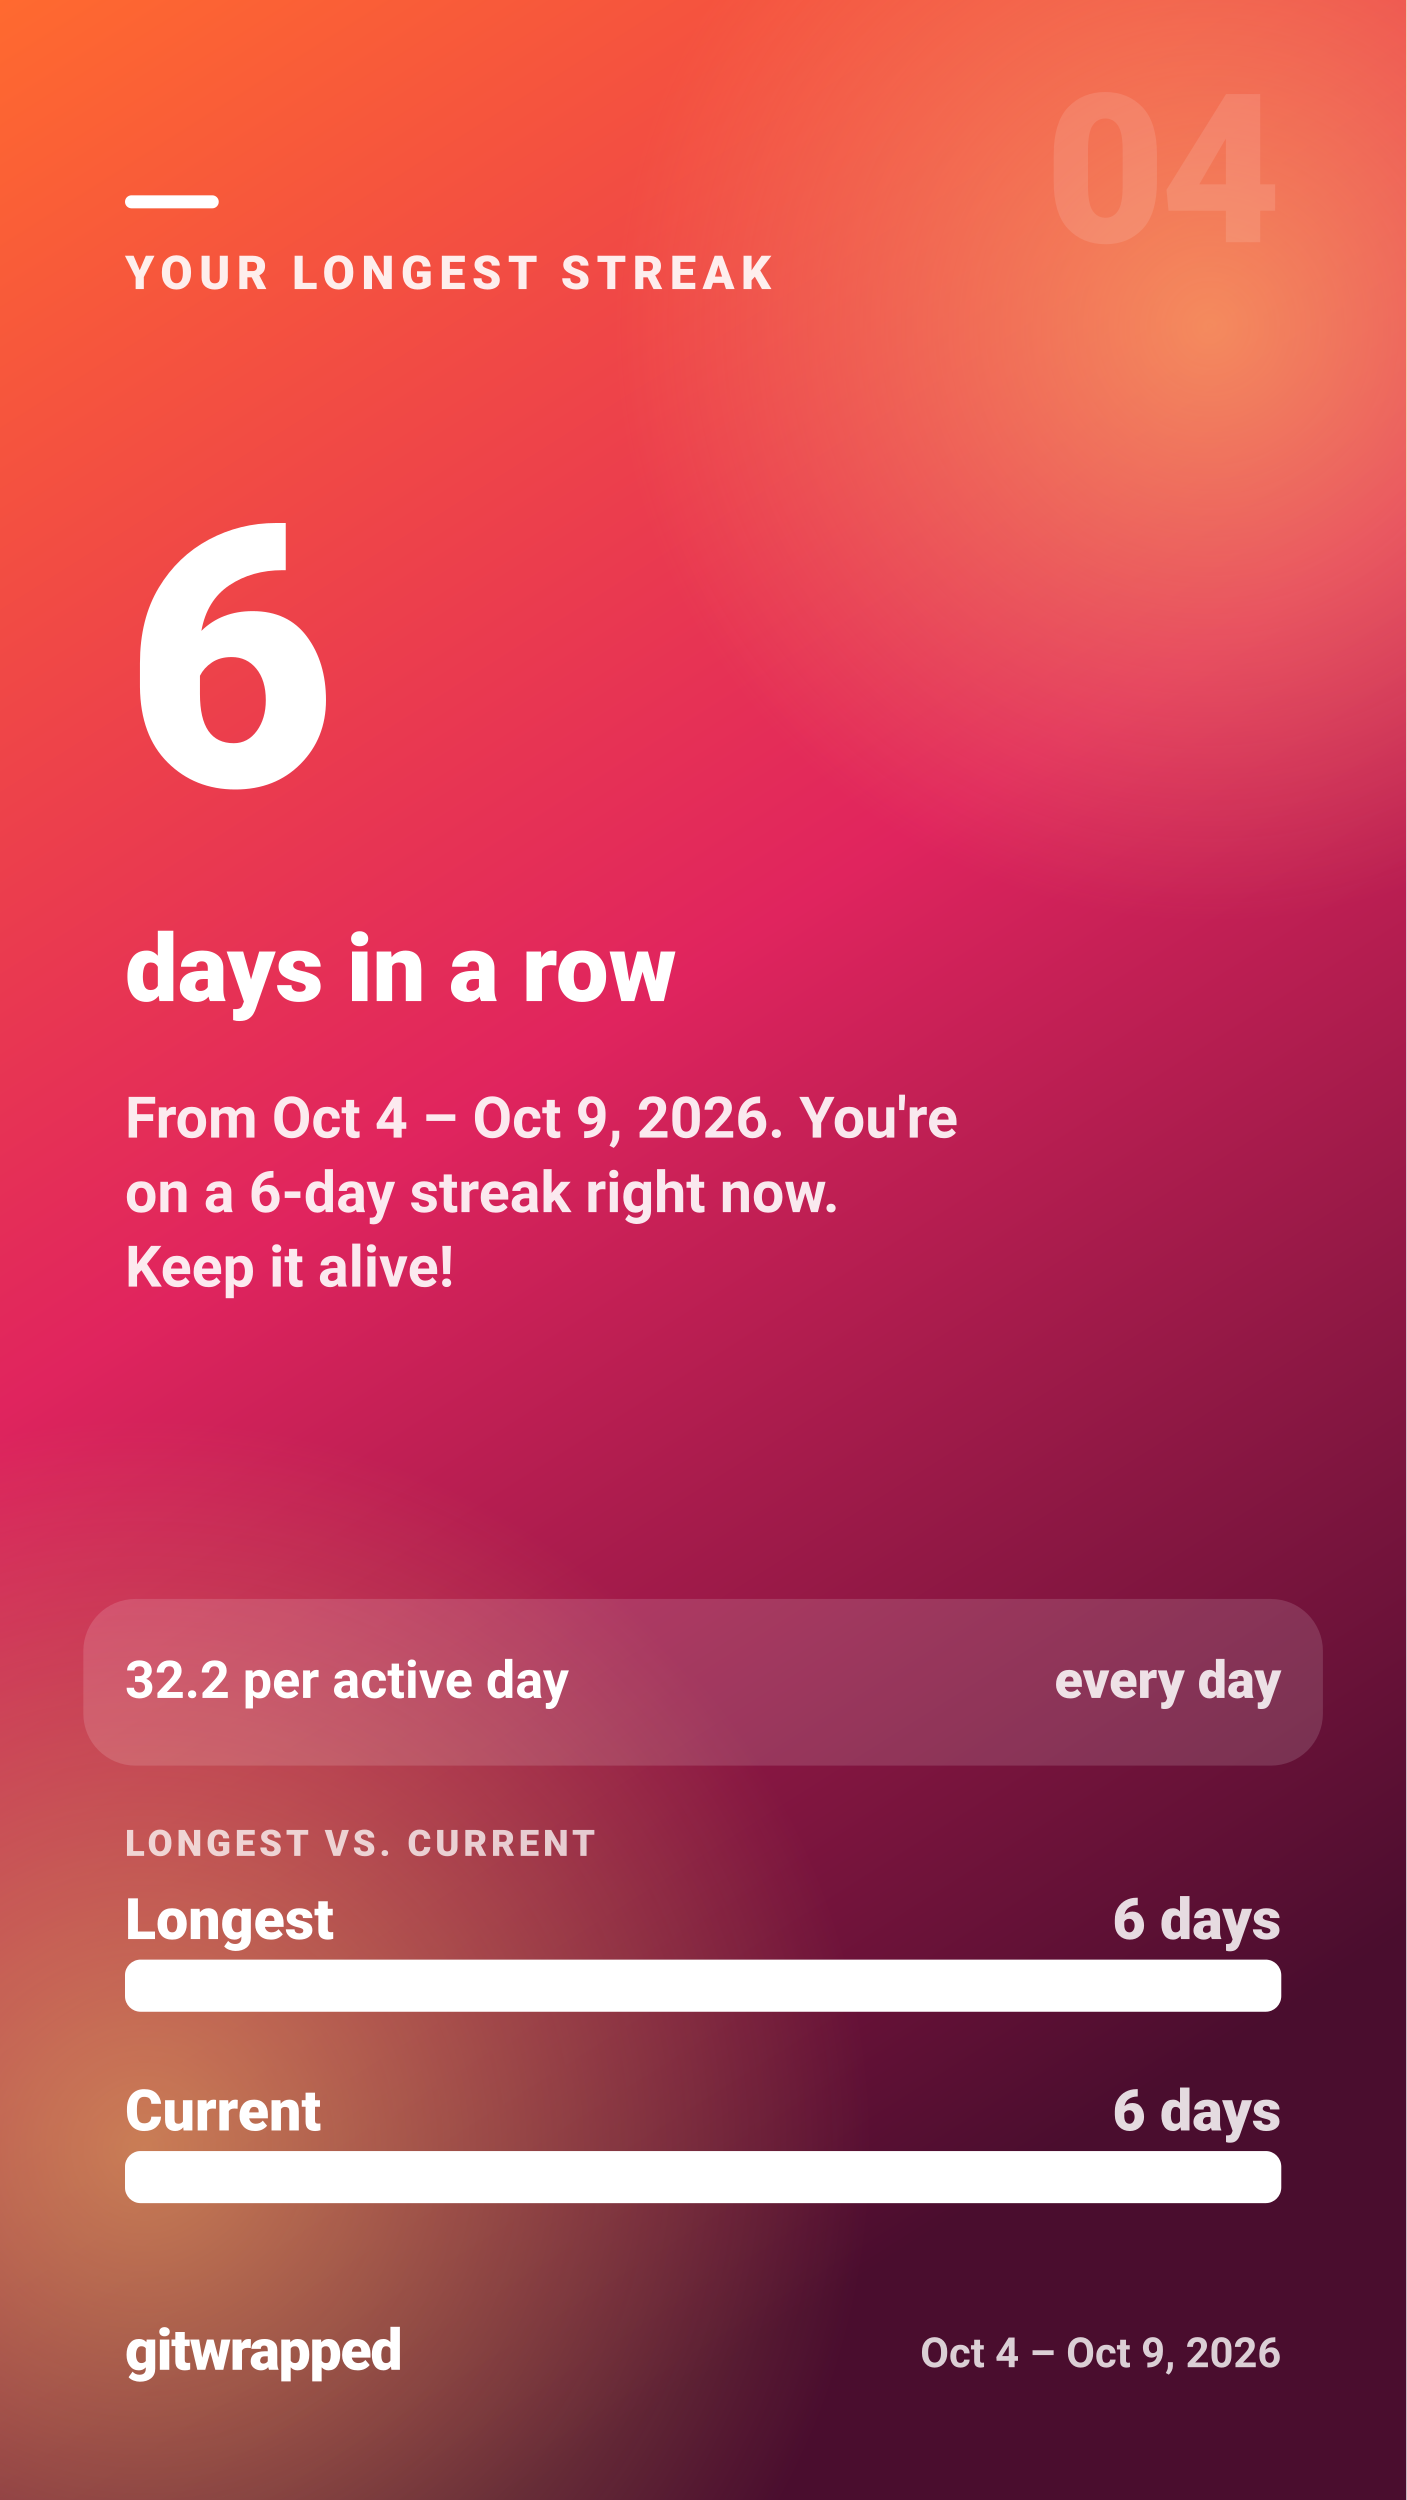
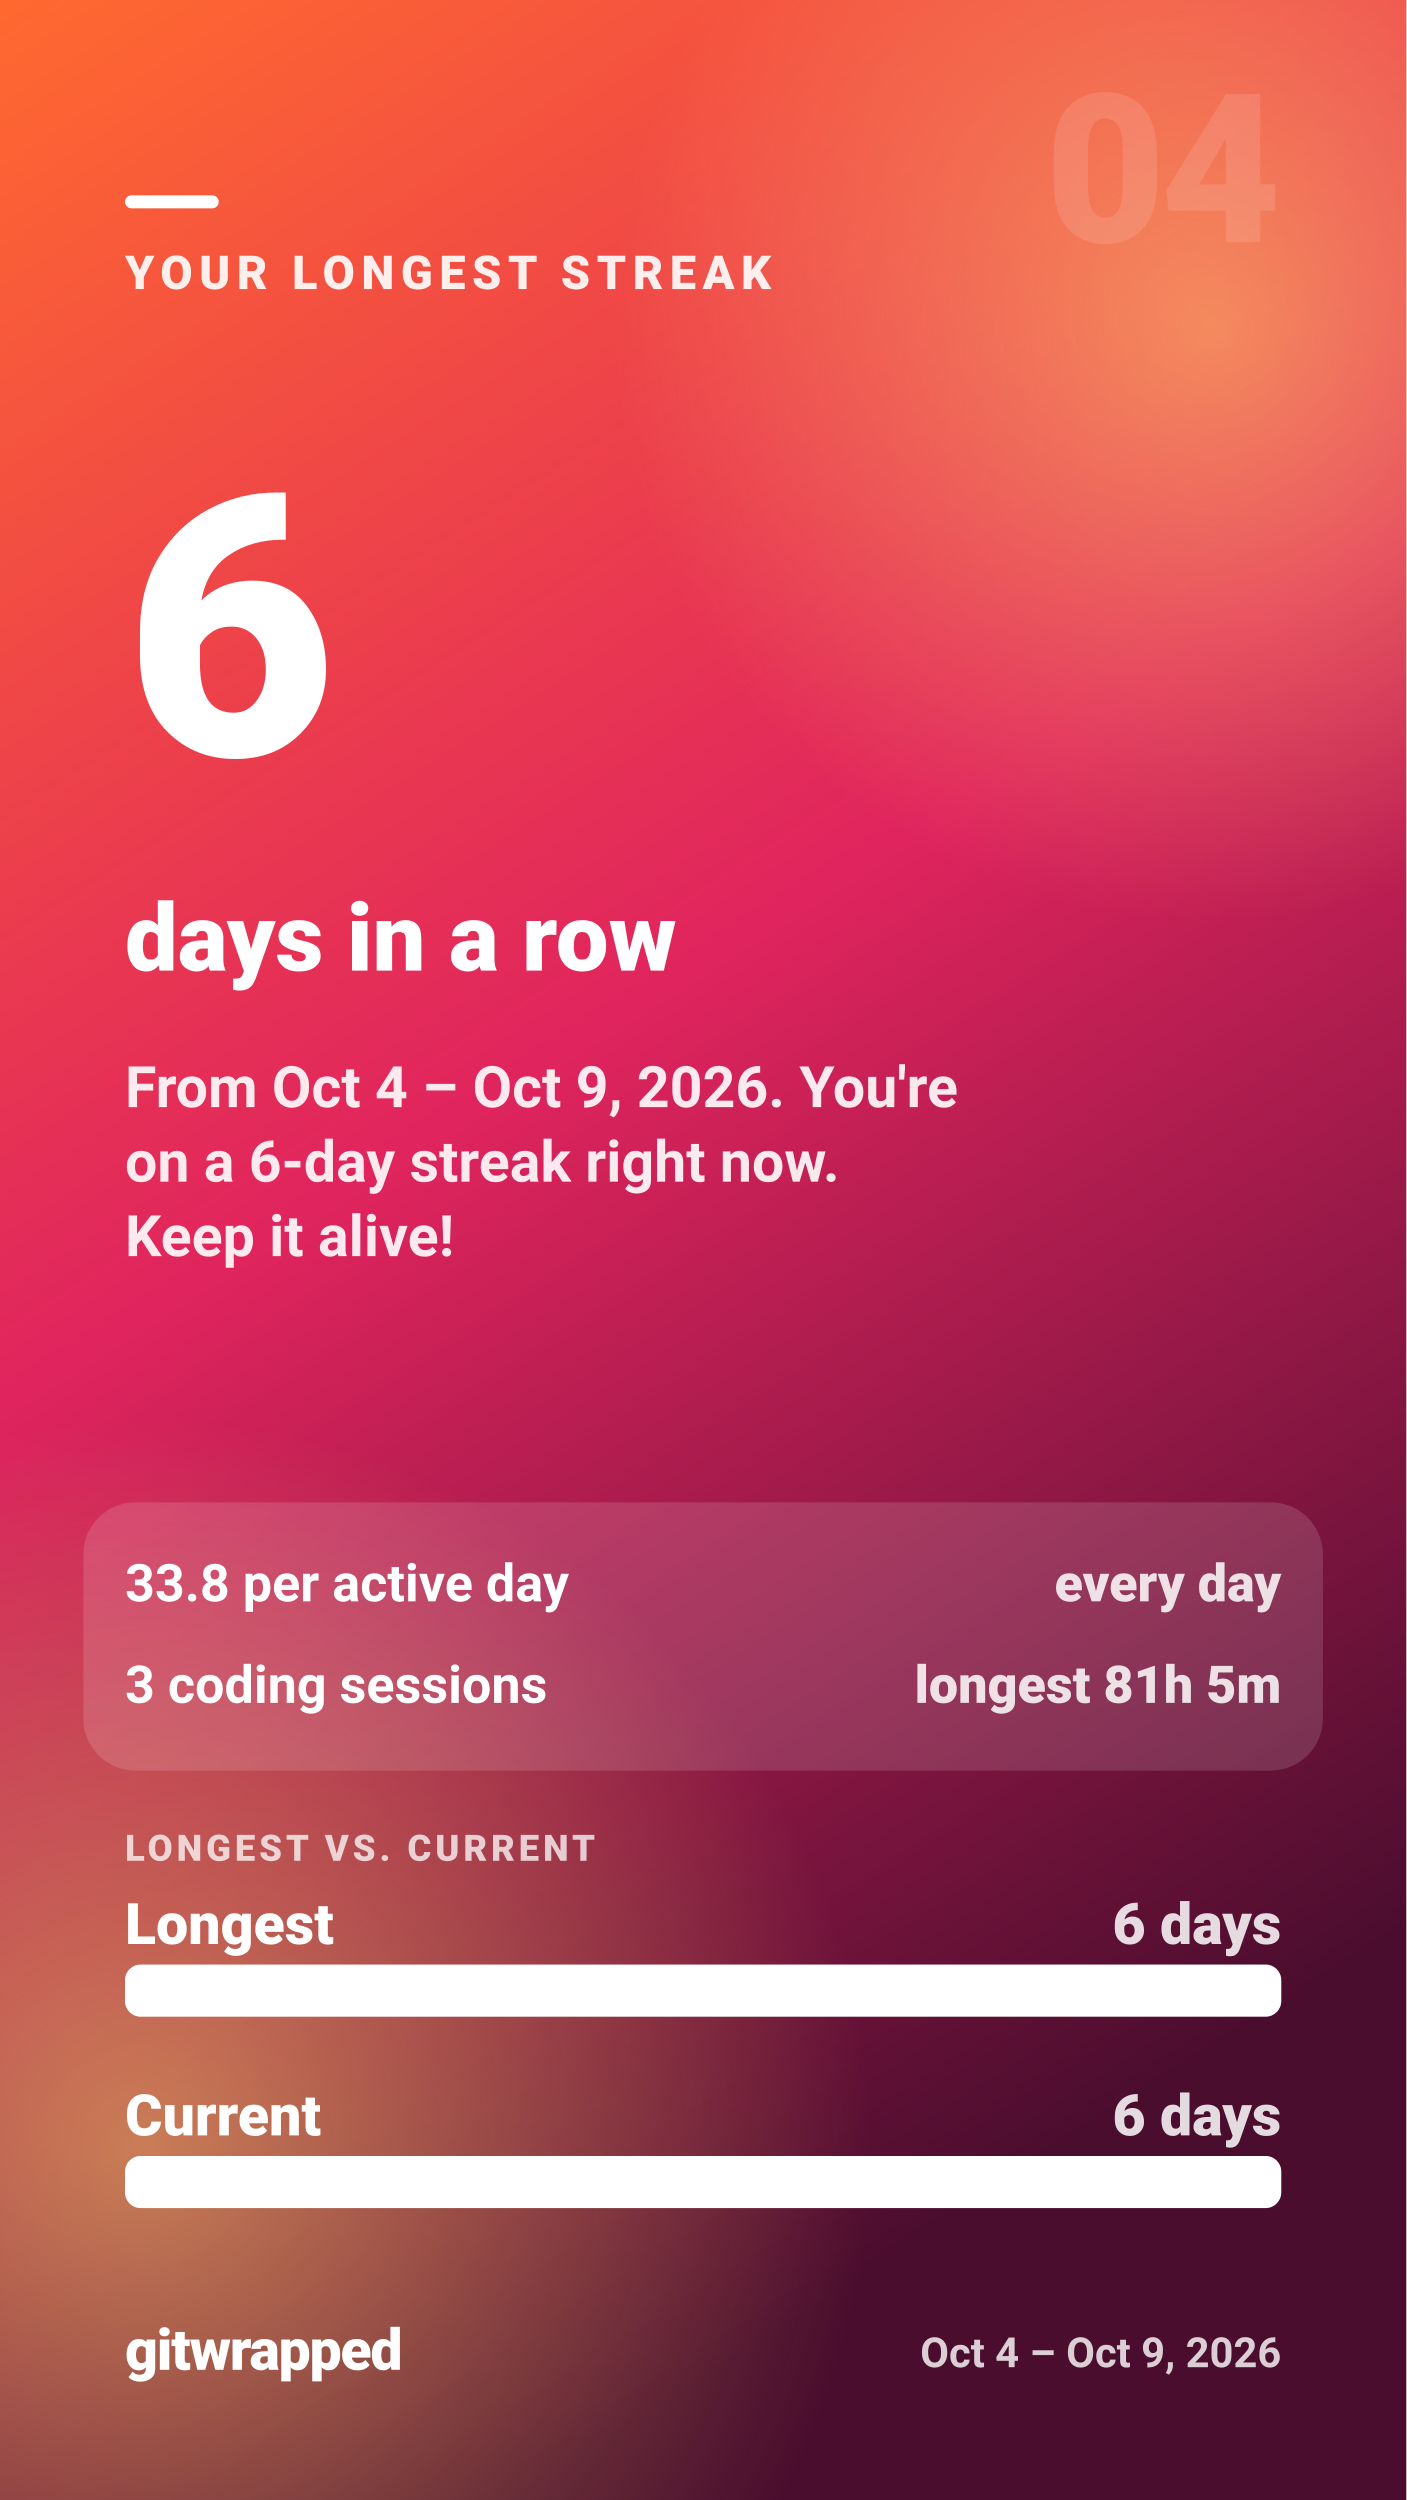
<svg xmlns="http://www.w3.org/2000/svg" width="1080" height="1920" viewBox="0 0 1080 1920" role="img" aria-label="YOUR LONGEST STREAK — 6 — days in a row">
  <defs>
    <linearGradient id="gw-streak-bg" x1="0" y1="0" x2="0.35" y2="1">
      <stop offset="0.00" stop-color="#ff6a2f" />
      <stop offset="0.50" stop-color="#e0245e" />
      <stop offset="1.00" stop-color="#4a0d2e" />
    </linearGradient>
    <radialGradient id="gw-streak-glow">
      <stop offset="0" stop-color="#ffd166" stop-opacity="0.55" />
      <stop offset="1" stop-color="#ffd166" stop-opacity="0" />
    </radialGradient>
  </defs>
  <rect width="1080" height="1920" fill="url(#gw-streak-bg)" />
  <circle cx="930" cy="250" r="460" fill="url(#gw-streak-glow)" />
  <circle cx="110" cy="1650" r="560" fill="url(#gw-streak-glow)" />
  <g fill="#ffffff" font-family="system-ui, -apple-system, 'Segoe UI', Roboto, Helvetica, Arial, sans-serif">
    <text x="984" y="186" font-size="160" font-weight="900" fill-opacity="0.12" text-anchor="end" letter-spacing="-4">04</text>
    <rect x="96" y="150" width="72" height="10" rx="5" fill="#ffffff" />
    <text x="96" y="222" font-size="36" font-weight="800" fill-opacity="0.9" letter-spacing="5">YOUR LONGEST STREAK</text>
-     <text x="96" y="603.6" font-size="280" font-weight="900" letter-spacing="-5.6">6</text>
-     <text x="96" y="768.8" font-size="72" font-weight="800">days in a row</text>
-     <text x="96" y="873.7" font-size="44" font-weight="600" fill-opacity="0.9">From Oct 4 – Oct 9, 2026. You're</text>
-     <text x="96" y="930.9" font-size="44" font-weight="600" fill-opacity="0.9">on a 6-day streak right now.</text>
-     <text x="96" y="988.1" font-size="44" font-weight="600" fill-opacity="0.9">Keep it alive!</text>
-     <rect x="64" y="1228" width="952" height="128" rx="40" fill="#ffffff" fill-opacity="0.14" />
-     <text x="96" y="1304" font-size="40" font-weight="700">32.2 per active day</text>
-     <text x="984" y="1304" font-size="40" font-weight="800" fill-opacity="0.85" text-anchor="end">every day</text>
-     <text x="96" y="1425.3" font-size="28" font-weight="800" fill-opacity="0.75" letter-spacing="3">LONGEST VS. CURRENT</text>
+     <text x="96" y="580.2" font-size="280" font-weight="900" letter-spacing="-5.6">6</text>
+     <text x="96" y="745.4" font-size="72" font-weight="800">days in a row</text>
+     <text x="96" y="850.3" font-size="44" font-weight="600" fill-opacity="0.9">From Oct 4 – Oct 9, 2026. You're</text>
+     <text x="96" y="907.5" font-size="44" font-weight="600" fill-opacity="0.9">on a 6-day streak right now.</text>
+     <text x="96" y="964.7" font-size="44" font-weight="600" fill-opacity="0.9">Keep it alive!</text>
+     <rect x="64" y="1153.8" width="952" height="206" rx="40" fill="#ffffff" fill-opacity="0.14" />
+     <text x="96" y="1229.8" font-size="40" font-weight="700">33.8 per active day</text>
+     <text x="984" y="1229.8" font-size="40" font-weight="800" fill-opacity="0.85" text-anchor="end">every day</text>
+     <text x="96" y="1307.8" font-size="40" font-weight="700">3 coding sessions</text>
+     <text x="984" y="1307.8" font-size="40" font-weight="800" fill-opacity="0.85" text-anchor="end">longest 81h 5m</text>
+     <text x="96" y="1429.1" font-size="28" font-weight="800" fill-opacity="0.75" letter-spacing="3">LONGEST VS. CURRENT</text>
    <g>
-       <text x="96" y="1489.2" font-size="44" font-weight="800">Longest</text>
-       <text x="984" y="1489.2" font-size="44" font-weight="800" fill-opacity="0.85" text-anchor="end">6 days</text>
-       <rect x="96" y="1505" width="888" height="40" rx="12" fill-opacity="0.15" />
-       <rect x="96" y="1505" width="888" height="40" rx="12" />
+       <text x="96" y="1493" font-size="44" font-weight="800">Longest</text>
+       <text x="984" y="1493" font-size="44" font-weight="800" fill-opacity="0.85" text-anchor="end">6 days</text>
+       <rect x="96" y="1508.8" width="888" height="40" rx="12" fill-opacity="0.15" />
+       <rect x="96" y="1508.8" width="888" height="40" rx="12" />
    </g>
    <g>
-       <text x="96" y="1636.2" font-size="44" font-weight="800">Current</text>
-       <text x="984" y="1636.2" font-size="44" font-weight="800" fill-opacity="0.85" text-anchor="end">6 days</text>
-       <rect x="96" y="1652" width="888" height="40" rx="12" fill-opacity="0.15" />
-       <rect x="96" y="1652" width="888" height="40" rx="12" />
+       <text x="96" y="1640" font-size="44" font-weight="800">Current</text>
+       <text x="984" y="1640" font-size="44" font-weight="800" fill-opacity="0.85" text-anchor="end">6 days</text>
+       <rect x="96" y="1655.8" width="888" height="40" rx="12" fill-opacity="0.15" />
+       <rect x="96" y="1655.8" width="888" height="40" rx="12" />
    </g>
    <text x="96" y="1820" font-size="44" font-weight="900" letter-spacing="-1">gitwrapped</text>
    <text x="984" y="1818" font-size="32" font-weight="600" fill-opacity="0.8" text-anchor="end">Oct 4 – Oct 9, 2026</text>
  </g>
</svg>
